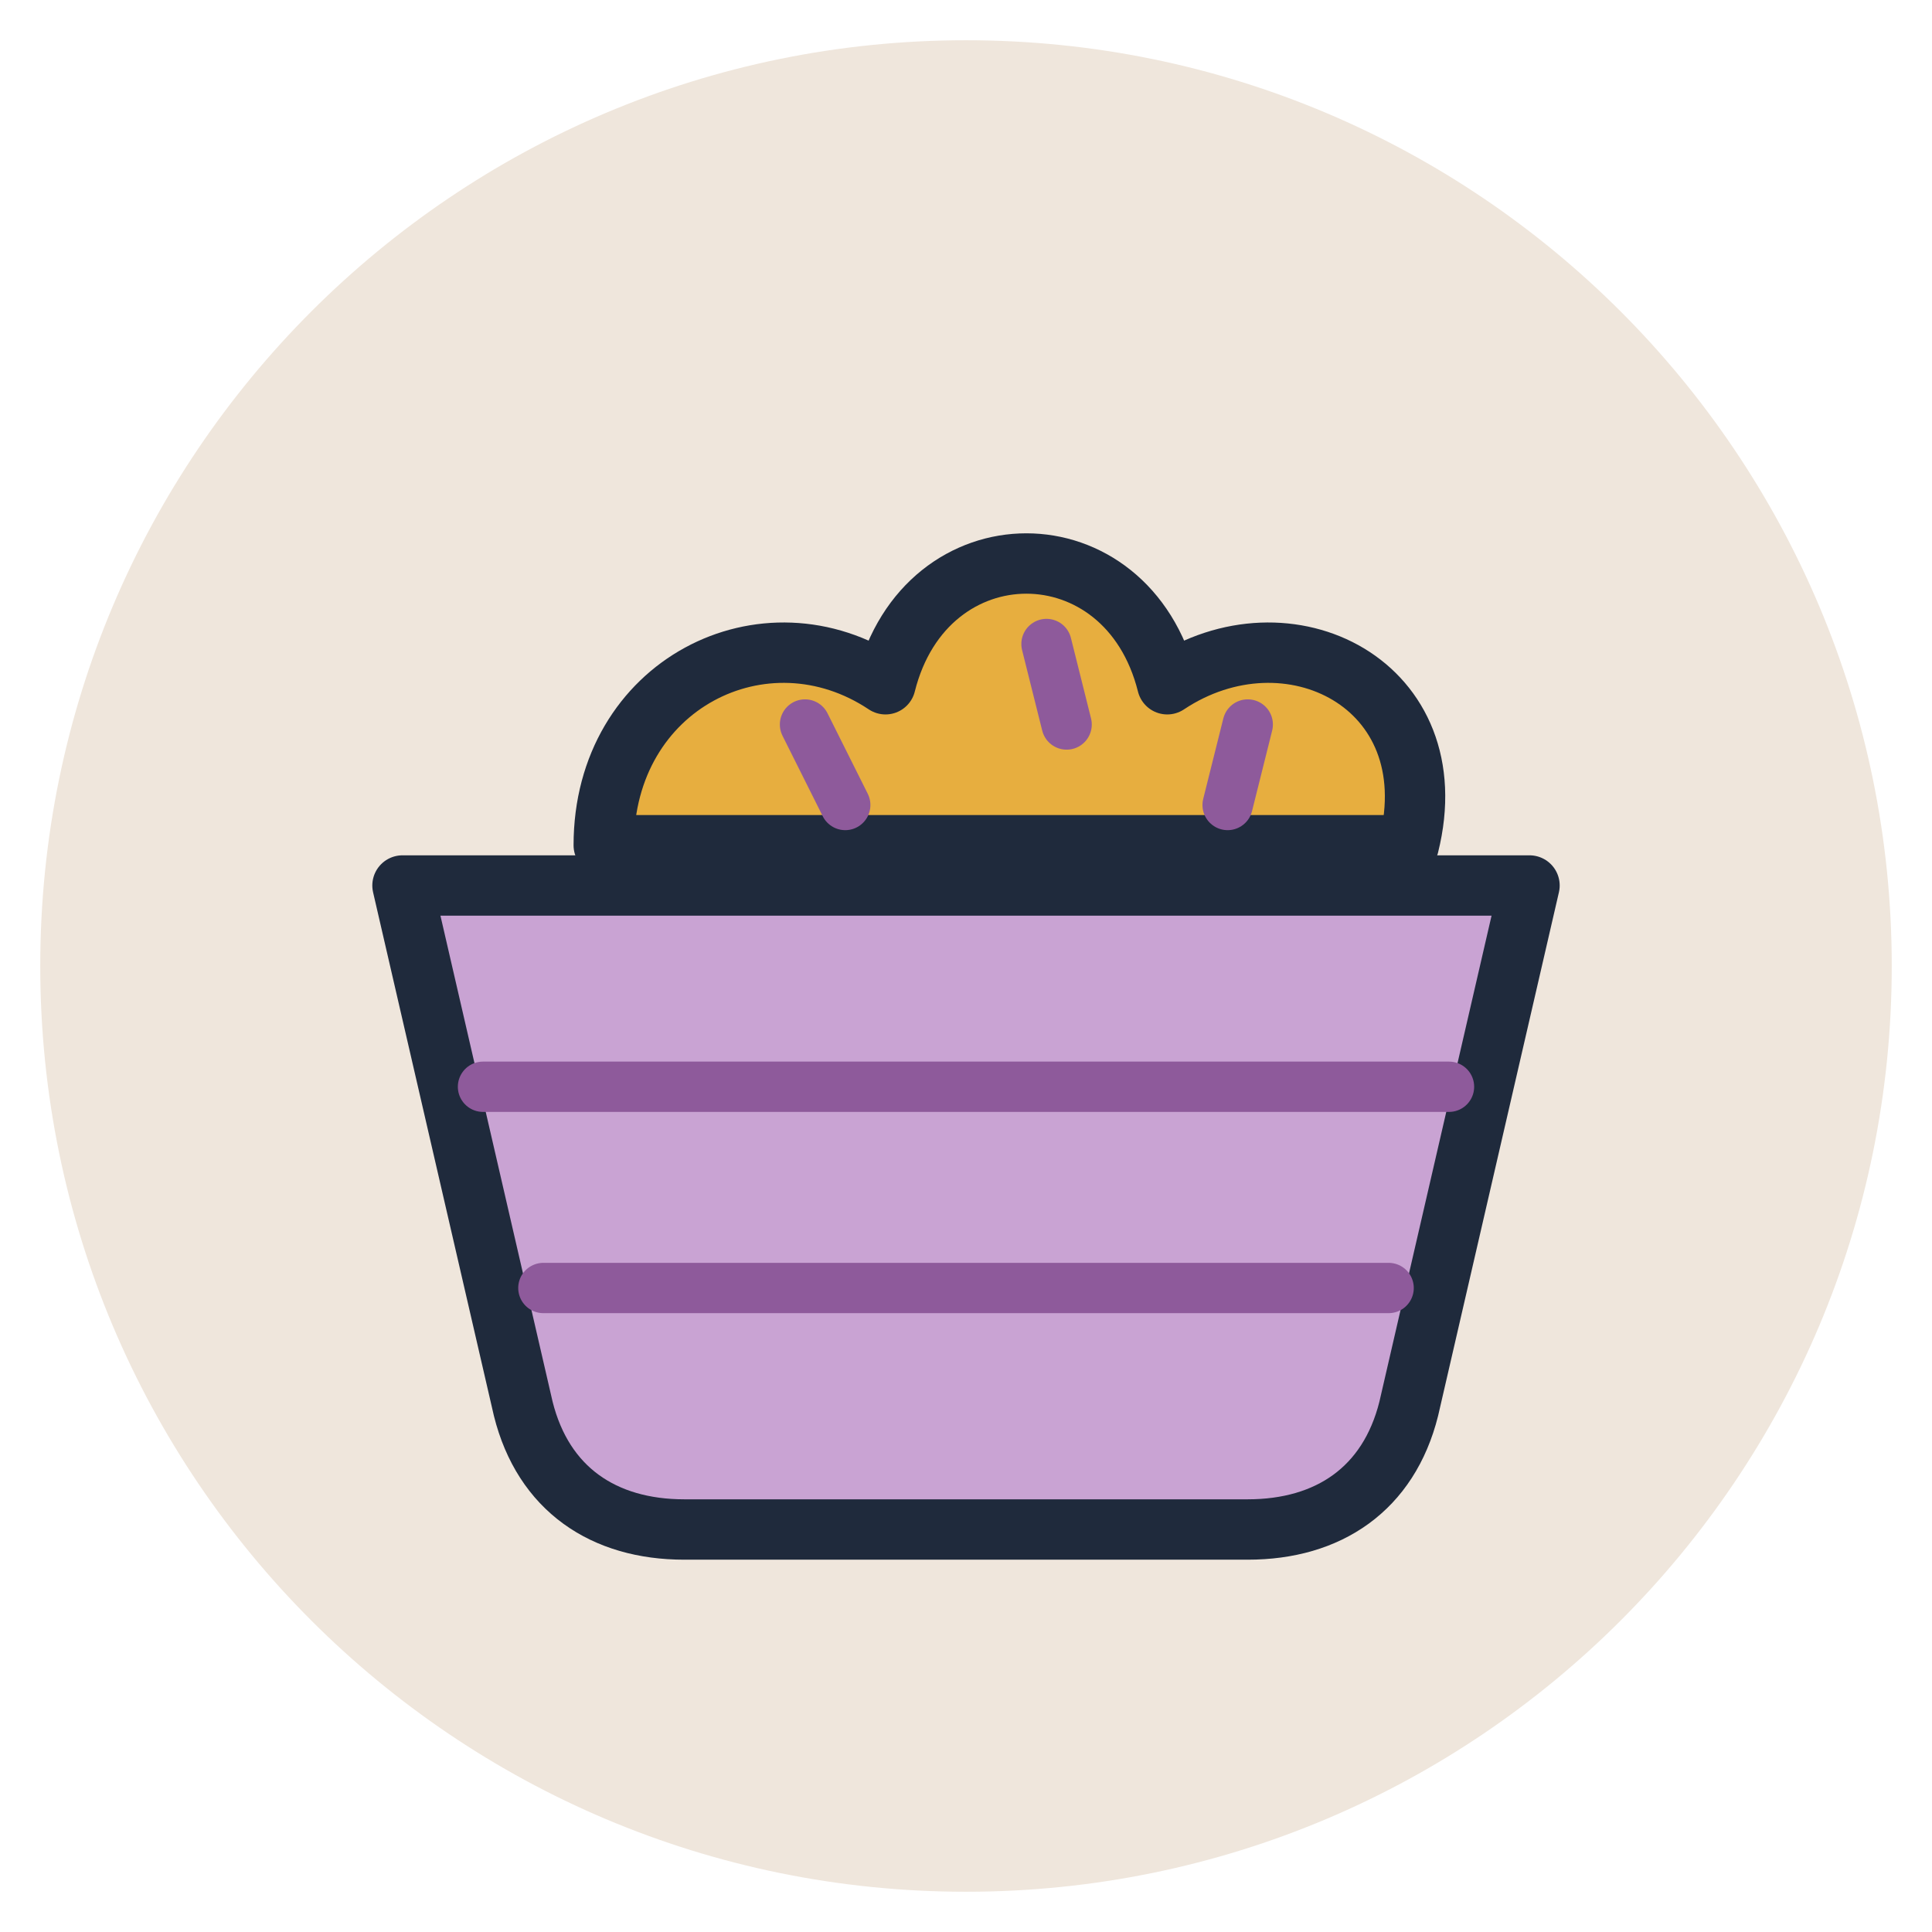
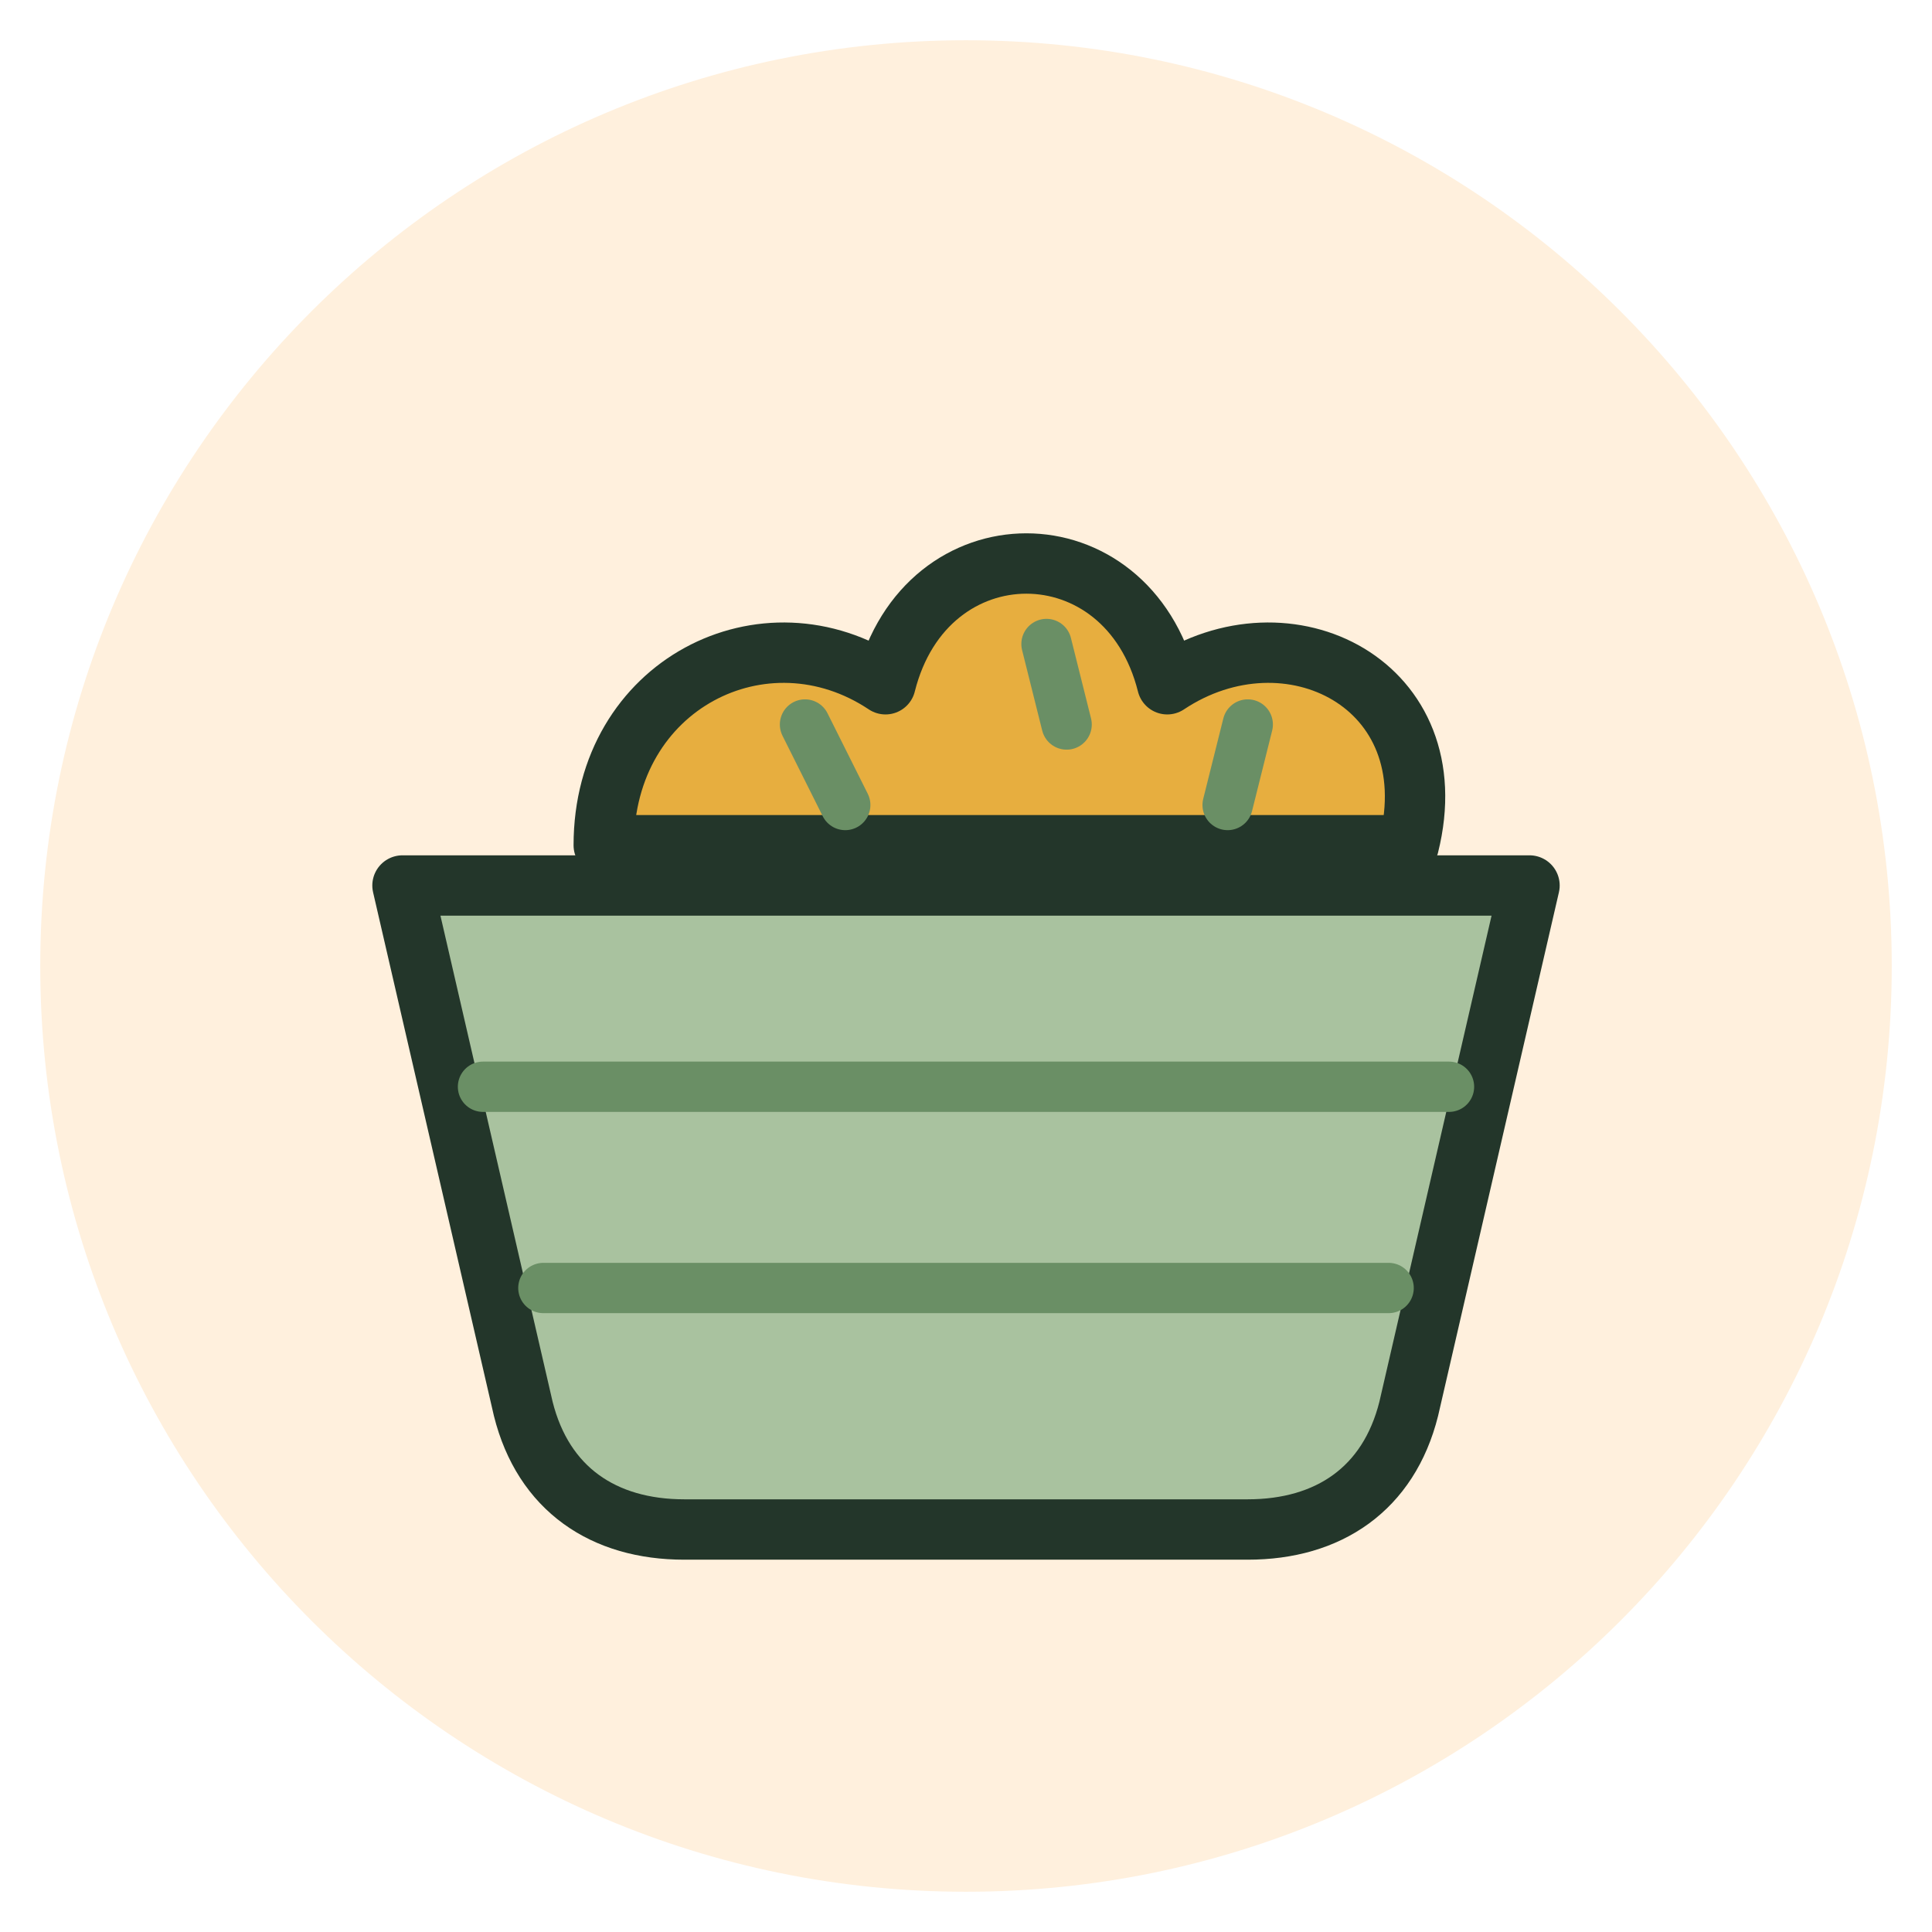
<svg xmlns="http://www.w3.org/2000/svg" viewBox="0 0 96 96" role="img" aria-label="vrijgevig">
-   <circle cx="48" cy="48" r="46" fill="#EFE6DC" />
-   <path d="M30 42 C30 34 38 30 44 34 C46 26 56 26 58 34 C64 30 72 34 70 42 Z" fill="#E7AE3F" stroke="#1F2A3C" stroke-width="3" stroke-linejoin="round" stroke-linecap="round" />
-   <path d="M40 36 l2 4 M52 32 l1 4 M62 36 l-1 4" stroke="#8E5A9B" stroke-width="2.5" stroke-linecap="round" />
-   <path d="M20 44 H76 L70 70 C69 74 66 76 62 76 H34 C30 76 27 74 26 70 Z" fill="#C9A3D3" stroke="#1F2A3C" stroke-width="3" stroke-linejoin="round" stroke-linecap="round" />
-   <path d="M24 54 H72 M27 64 H69" fill="none" stroke="#8E5A9B" stroke-width="2.5" stroke-linecap="round" />
+   <circle cx="48" cy="48" r="46" fill="#FFF0DD" />
+   <path d="M30 42 C30 34 38 30 44 34 C46 26 56 26 58 34 C64 30 72 34 70 42 Z" fill="#E7AE3F" stroke="#23362A" stroke-width="3" stroke-linejoin="round" stroke-linecap="round" />
+   <path d="M40 36 l2 4 M52 32 l1 4 M62 36 l-1 4" stroke="#6A8F65" stroke-width="2.5" stroke-linecap="round" />
+   <path d="M20 44 H76 L70 70 C69 74 66 76 62 76 H34 C30 76 27 74 26 70 Z" fill="#A9C29F" stroke="#23362A" stroke-width="3" stroke-linejoin="round" stroke-linecap="round" />
+   <path d="M24 54 H72 M27 64 H69" fill="none" stroke="#6A8F65" stroke-width="2.5" stroke-linecap="round" />
</svg>
